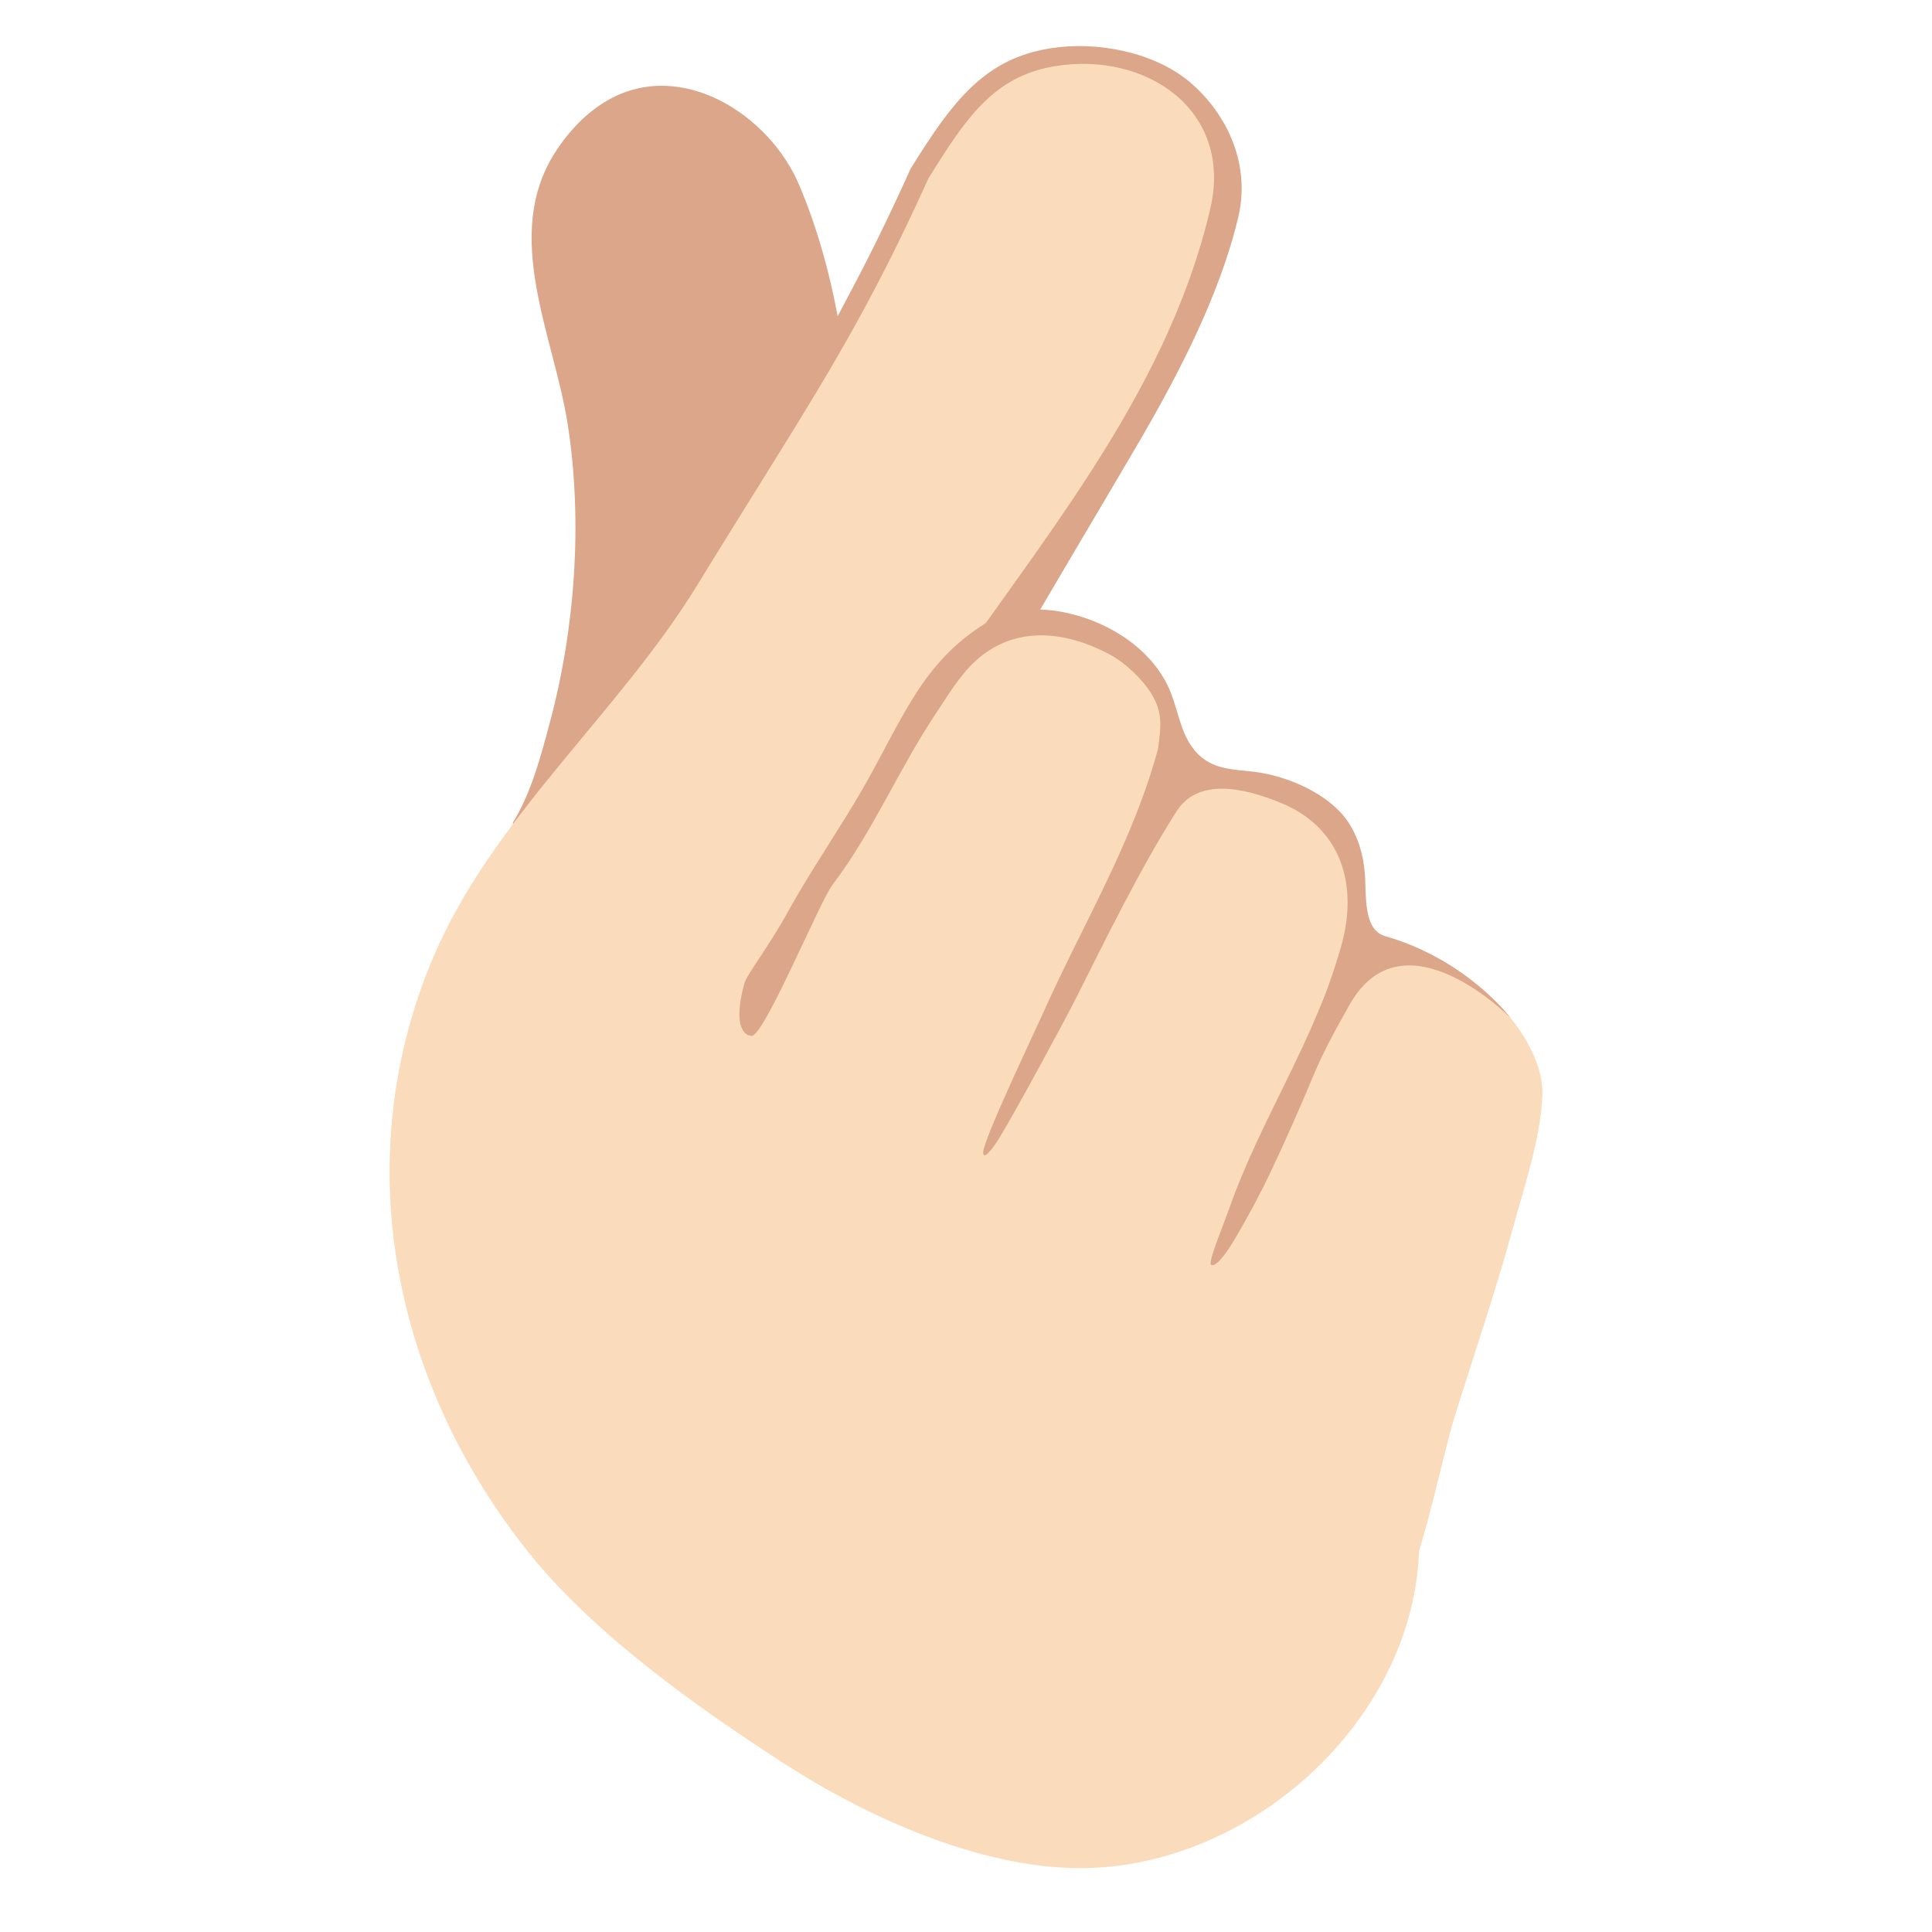
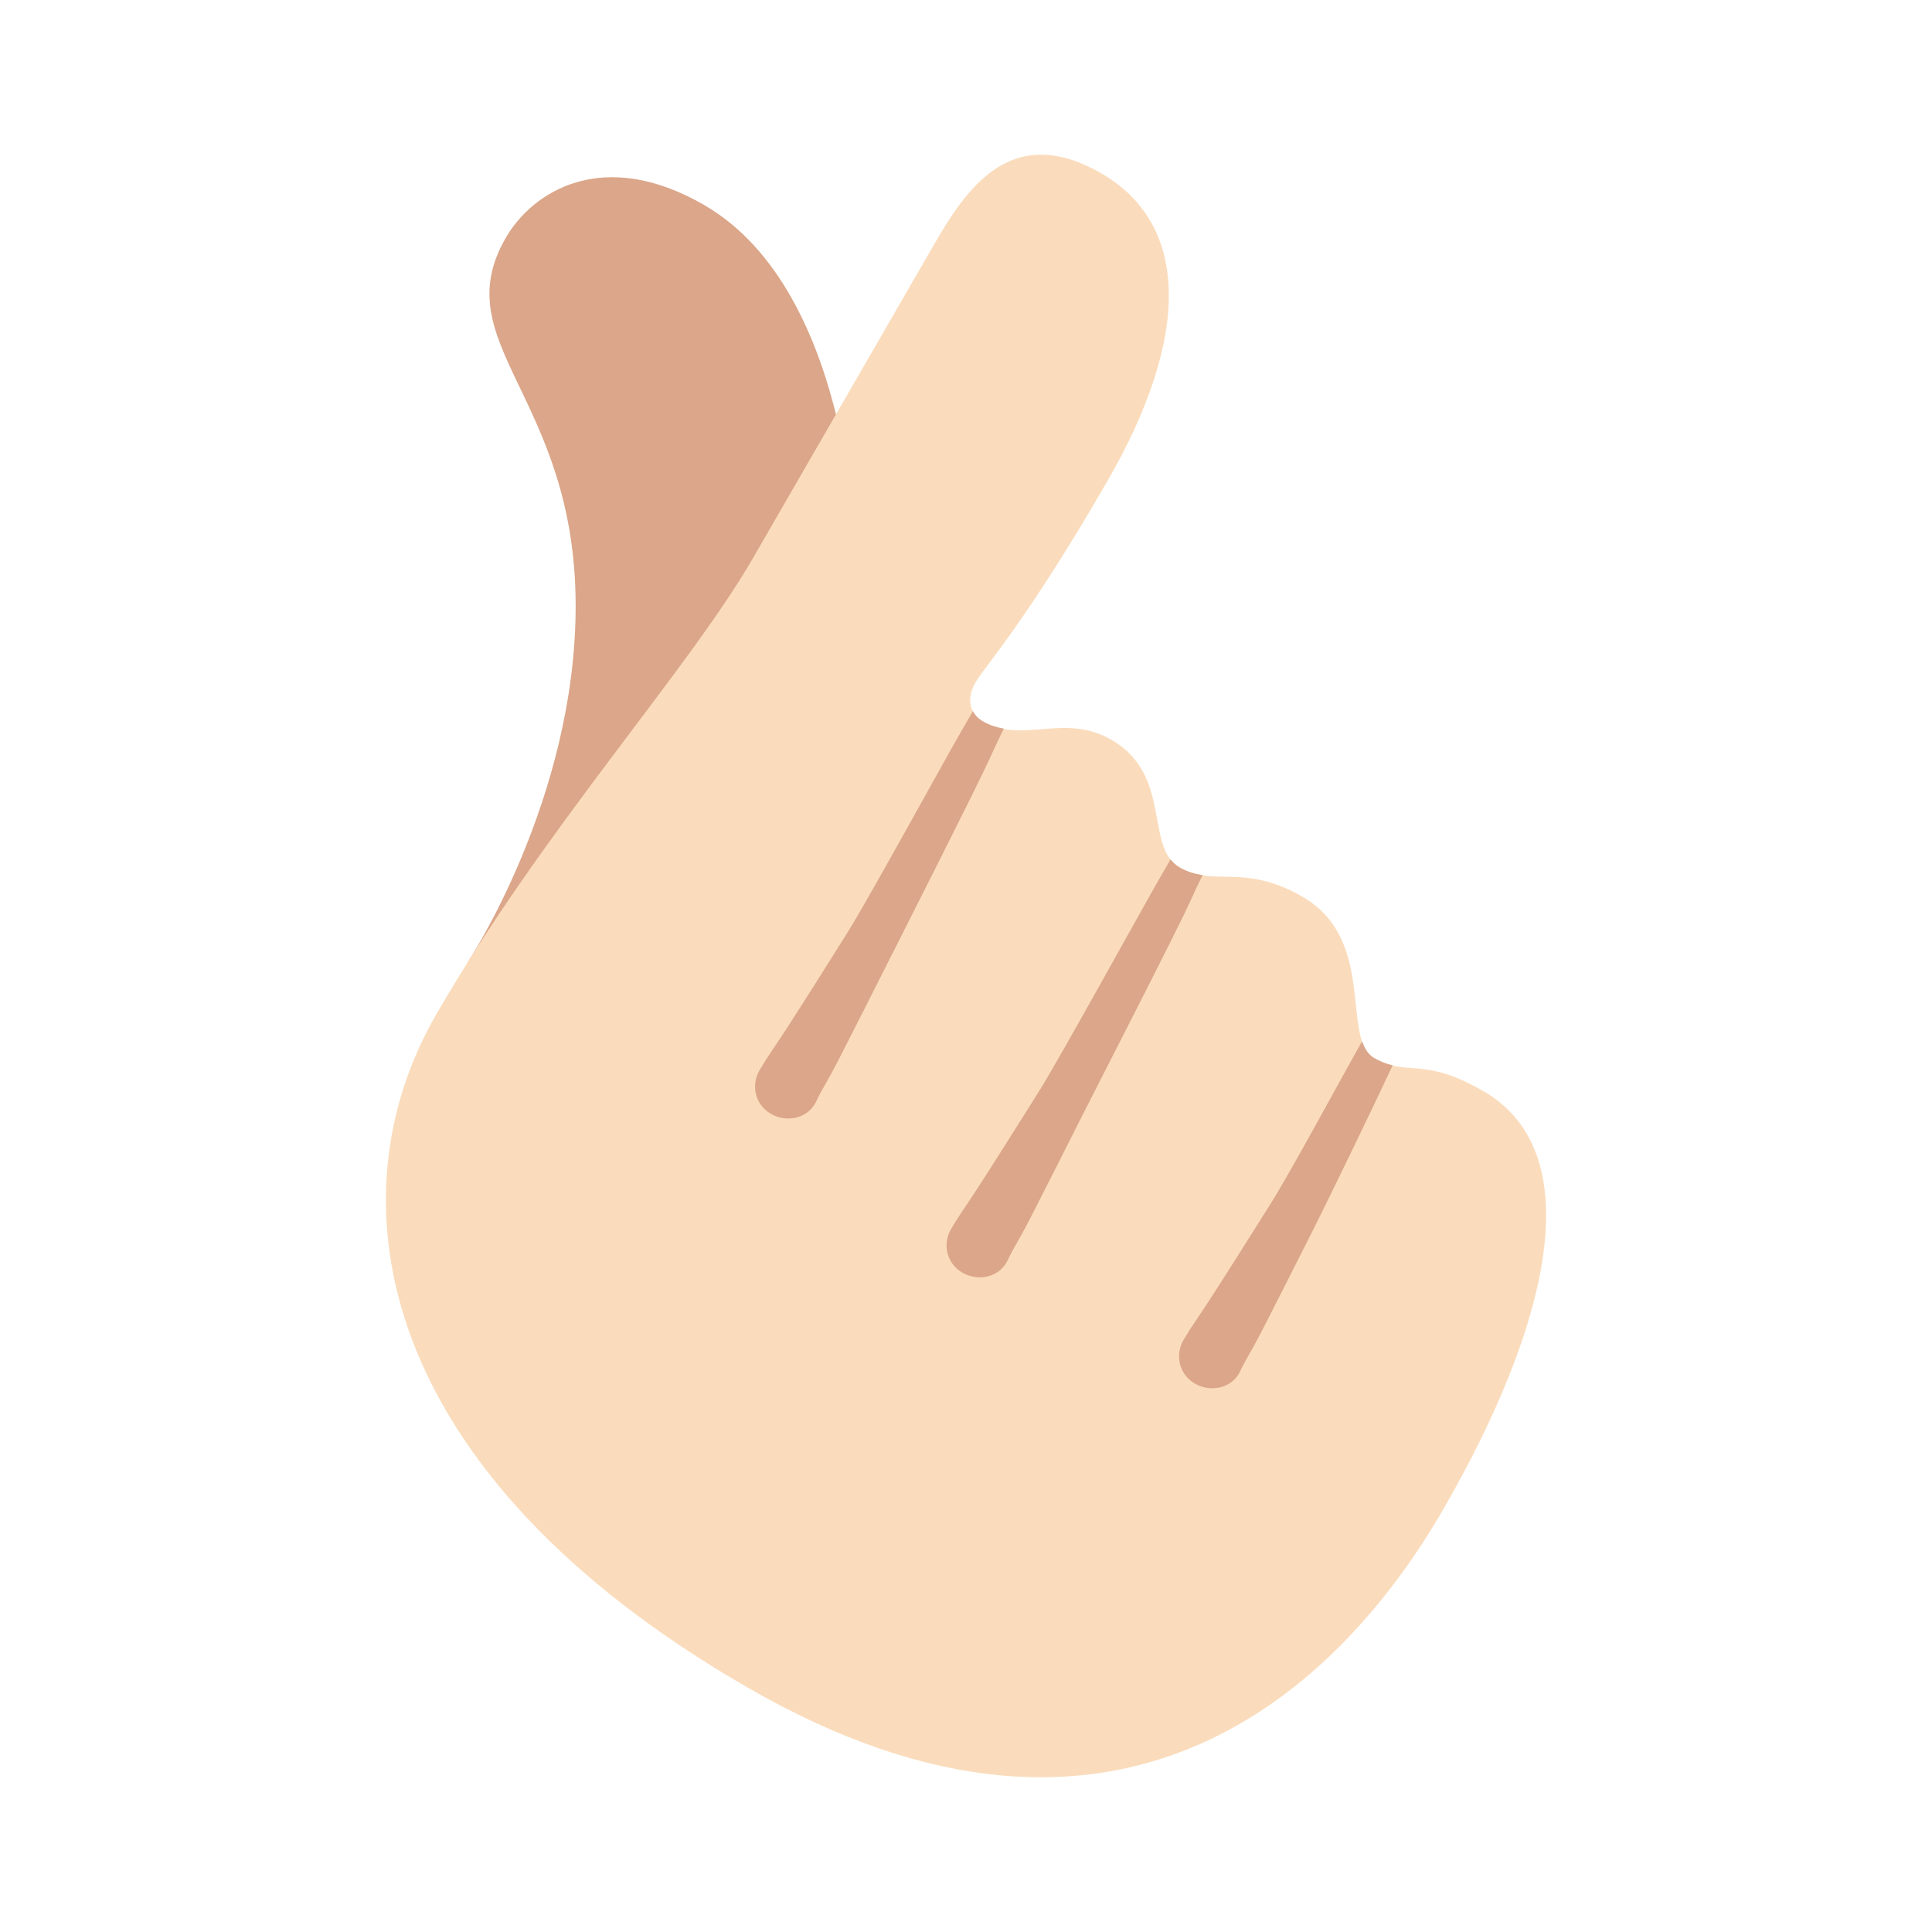
- <svg xmlns="http://www.w3.org/2000/svg" version="1.1" xml:space="preserve" style="fill-rule:evenodd;clip-rule:evenodd;stroke-linejoin:round;stroke-miterlimit:2;" id="svg35" viewBox="0 0 128 128">
-   <g transform="matrix(1.31332,0,0,1.31332,-13.155,-18.3935)" id="g4">
-     <path d="M35.891,55.501C36.818,53.995 37.285,52.197 37.742,50.504C39.031,45.717 39.422,40.314 38.655,35.403C37.96,30.959 35.334,25.903 38.016,21.702C38.691,20.644 39.598,19.672 40.695,19.051C44.415,16.945 48.843,19.801 50.337,23.349C52.136,27.621 52.816,32.233 53.014,36.828C53.136,39.655 53.397,42.417 52.678,45.188C50.725,52.721 43.858,59.62 36.805,62.655" style="fill:url(#_Linear1);" id="path2" />
+ <svg xmlns="http://www.w3.org/2000/svg" xmlns:xlink="http://www.w3.org/1999/xlink" width="128" height="128" style="enable-background:new 0 0 128 128;" version="1.1" id="svg4">
+   <defs id="defs4">
+     <clipPath id="SVGID_2_-3">
+       <use style="overflow:visible" xlink:href="#SVGID_1_-6" id="use1-9" />
+     </clipPath>
+     <path id="SVGID_1_-6" d="M 54.92,102.44 C 45.3,92.51 44.21,91.5 41.51,83.86 38.92,76.52 30.38,62.41 27.98,58.23 c -2.02,-3.52 -2.62,-6.34 -1.12,-9.6 0.98,-2.14 3.36,-4.84 7.08,-4.91 2.43,-0.05 5.84,0.42 10.62,7.11 0.53,0.74 1.69,0.47 1.83,-0.42 0.05,-0.33 0.1,-0.72 0.13,-1.2 0.25,-3.51 0,-30.58 0.75,-37.35 0.75,-6.77 1.94,-7.86 4.36,-9.25 1.76,-1.01 6.22,-0.92 8.48,1.34 2.38,2.38 2.47,10.43 2.95,40.23 0,4.26 0.98,5.22 3.05,3.84 1.47,-0.98 5.12,-1.28 7.23,-0.08 1.87,1.07 3.09,2.14 4.86,1.72 2.44,-0.59 6.78,-0.95 9.25,1.32 1.45,1.33 3.19,1.83 5.7,1.78 2.51,-0.05 8.26,1.23 8.27,8.99 0.01,9.36 1.63,18.39 -0.68,26.36 -1.3,4.49 -2.73,8.71 -2.73,13.43 0,3.89 0.31,7.86 0.31,12.37 0,6.35 -0.91,10.24 -8.18,11.24 -7.27,1 -22.81,1.25 -28.32,0 -5.51,-1.25 -5.18,-4.28 -5.18,-7.51 0,-6.63 0.63,-12.78 -1.72,-15.2 z" />
+     <defs id="defs8">
+       <path id="path8" d="M 54.92,102.44 C 45.3,92.51 44.21,91.5 41.51,83.86 38.92,76.52 30.38,62.41 27.98,58.23 c -2.02,-3.52 -2.62,-6.34 -1.12,-9.6 0.98,-2.14 3.36,-4.84 7.08,-4.91 2.43,-0.05 5.84,0.42 10.62,7.11 0.53,0.74 1.69,0.47 1.83,-0.42 0.05,-0.33 0.1,-0.72 0.13,-1.2 0.25,-3.51 0,-30.58 0.75,-37.35 0.75,-6.77 1.94,-7.86 4.36,-9.25 1.76,-1.01 6.22,-0.92 8.48,1.34 2.38,2.38 2.47,10.43 2.95,40.23 0,4.26 0.98,5.22 3.05,3.84 1.47,-0.98 5.12,-1.28 7.23,-0.08 1.87,1.07 3.09,2.14 4.86,1.72 2.44,-0.59 6.78,-0.95 9.25,1.32 1.45,1.33 3.19,1.83 5.7,1.78 2.51,-0.05 8.26,1.23 8.27,8.99 0.01,9.36 1.63,18.39 -0.68,26.36 -1.3,4.49 -2.73,8.71 -2.73,13.43 0,3.89 0.31,7.86 0.31,12.37 0,6.35 -0.91,10.24 -8.18,11.24 -7.27,1 -22.81,1.25 -28.32,0 -5.51,-1.25 -5.18,-4.28 -5.18,-7.51 0,-6.63 0.63,-12.78 -1.72,-15.2 z" />
+     </defs>
+     <clipPath id="clipPath8">
+       <use style="overflow:visible" xlink:href="#SVGID_1_" id="use8" />
+     </clipPath>
+     <clipPath id="SVGID_2_-9">
+       <use style="overflow:visible" xlink:href="#SVGID_1_-2" id="use1-99" />
+     </clipPath>
+     <path id="SVGID_1_-2" d="M 54.92,102.44 C 45.3,92.51 44.21,91.5 41.51,83.86 38.92,76.52 30.38,62.41 27.98,58.23 c -2.02,-3.52 -2.62,-6.34 -1.12,-9.6 0.98,-2.14 3.36,-4.84 7.08,-4.91 2.43,-0.05 5.84,0.42 10.62,7.11 0.53,0.74 1.69,0.47 1.83,-0.42 0.05,-0.33 0.1,-0.72 0.13,-1.2 0.25,-3.51 0,-30.58 0.75,-37.35 0.75,-6.77 1.94,-7.86 4.36,-9.25 1.76,-1.01 6.22,-0.92 8.48,1.34 2.38,2.38 2.47,10.43 2.95,40.23 0,4.26 0.98,5.22 3.05,3.84 1.47,-0.98 5.12,-1.28 7.23,-0.08 1.87,1.07 3.09,2.14 4.86,1.72 2.44,-0.59 6.78,-0.95 9.25,1.32 1.45,1.33 3.19,1.83 5.7,1.78 2.51,-0.05 8.26,1.23 8.27,8.99 0.01,9.36 1.63,18.39 -0.68,26.36 -1.3,4.49 -2.73,8.71 -2.73,13.43 0,3.89 0.31,7.86 0.31,12.37 0,6.35 -0.91,10.24 -8.18,11.24 -7.27,1 -22.81,1.25 -28.32,0 -5.51,-1.25 -5.18,-4.28 -5.18,-7.51 0,-6.63 0.63,-12.78 -1.72,-15.2 z" />
+   </defs>
+   <g clip-path="url(#SVGID_2_)" id="g8" transform="rotate(32.00441,53.15648,55.71565)" />
+   <g id="g10" transform="matrix(1.233884,0,0,1.233884,-191.0673,-21.21547)" style="stroke-width:0.81">
+     <path d="M 40.677,67.738 C 48.5,48.359 42.67,42.994 41.423,38.964 c -1.049,-3.394 -1.02,-5.918 0.887,-8.414 1.248,-1.639 3.799,-3.488 6.99,-2.834 5.375,1.209 8.936,5.829 10.472,13.898" style="fill:#e48c15;fill-opacity:1;stroke-width:0.81" id="path1-5" />
+     <g id="g4" transform="rotate(32.00441,53.15648,55.71565)" style="stroke-width:0.81">
+       <path d="m 48.25,66.15 c 0,-8.277 1.166,-32.009 1.916,-38.779 0.75,-6.77 1.94,-7.86 4.36,-9.25 1.76,-1.01 6.22,-0.92 8.48,1.34 2.38,2.38 2.731,8.901 2.848,18.707 0.051,4.26 0.98,5.22 3.05,3.84 1.47,-0.98 5.12,-1.28 7.23,-0.08 1.87,1.07 3.09,2.14 4.86,1.72 2.44,-0.59 6.78,-0.95 9.25,1.32 1.45,1.33 3.19,1.83 5.7,1.78 2.51,-0.05 8.405,1.231 8.27,8.99 -0.132,7.589 -1.093,10.068 -2.054,14.233 C 101.109,74.526 97.995,92.385 75.277,92.87 52.559,93.354 48.25,75.76 48.25,66.15 Z" style="fill:#fac036;stroke-width:0.81" id="path1" />
+       <g id="g3" style="stroke-width:0.81">
+         <defs id="defs1">
+           <path id="SVGID_1_" d="M 54.92,102.44 C 45.3,92.51 44.21,91.5 41.51,83.86 38.92,76.52 30.38,62.41 27.98,58.23 c -2.02,-3.52 -2.62,-6.34 -1.12,-9.6 0.98,-2.14 3.36,-4.84 7.08,-4.91 2.43,-0.05 5.84,0.42 10.62,7.11 0.53,0.74 1.69,0.47 1.83,-0.42 0.05,-0.33 0.1,-0.72 0.13,-1.2 0.25,-3.51 0,-30.58 0.75,-37.35 0.75,-6.77 1.94,-7.86 4.36,-9.25 1.76,-1.01 6.22,-0.92 8.48,1.34 2.38,2.38 2.47,10.43 2.95,40.23 0,4.26 0.98,5.22 3.05,3.84 1.47,-0.98 5.12,-1.28 7.23,-0.08 1.87,1.07 3.09,2.14 4.86,1.72 2.44,-0.59 6.78,-0.95 9.25,1.32 1.45,1.33 3.19,1.83 5.7,1.78 2.51,-0.05 8.26,1.23 8.27,8.99 0.01,9.36 1.63,18.39 -0.68,26.36 -1.3,4.49 -2.73,8.71 -2.73,13.43 0,3.89 0.31,7.86 0.31,12.37 0,6.35 -0.91,10.24 -8.18,11.24 -7.27,1 -22.81,1.25 -28.32,0 -5.51,-1.25 -5.18,-4.28 -5.18,-7.51 0,-6.63 0.63,-12.78 -1.72,-15.2 z" />
+         </defs>
+         <clipPath id="SVGID_2_">
+           <use style="overflow:visible" xlink:href="#SVGID_1_" id="use1" />
+         </clipPath>
+         <g clip-path="url(#SVGID_2_)" id="g2" style="stroke-width:0.81" />
+       </g>
+       <path d="M 45.84,58.05" style="fill:none;stroke:#e18b25;stroke-width:3.066;stroke-linecap:round;stroke-miterlimit:10" id="path3" />
+     </g>
+     <path d="M 45.715,53.818" style="fill:none;stroke:#e18b25;stroke-width:3.066;stroke-linecap:round;stroke-miterlimit:10" id="path9" />
  </g>
-   <g transform="matrix(1.31332,0,0,1.31332,-13.155,-18.3935)" id="g10">
-     <path d="m 38.987,51.7 0.35,-0.435 c 1.015,-1.268 2.01,-2.55 2.949,-3.86 0.947,-1.321 1.817,-2.676 2.591,-4.077 1.083,-1.963 2.025,-3.669 2.904,-5.209 0.706,-1.235 1.355,-2.364 1.984,-3.433 1.166,-1.98 2.036,-3.858 3.073,-5.799 1,-1.87 1.992,-3.879 3.091,-6.317 0.015,-0.031 0.031,-0.062 0.049,-0.092 1.14,-1.834 2.153,-3.335 3.389,-4.387 0.969,-0.825 2.092,-1.389 3.554,-1.634 2.52,-0.42 5.34,0.232 7.04,1.626 1.766,1.448 3.201,4.008 2.52,6.886 -0.93,3.924 -3.029,7.942 -5.001,11.325 -2.914,4.997 -11.172,18.688 -7.55,13.634 -1.462,2.177 -5.905,5.462 -7.677,8.543 -1.179,2.05 -2.25,4.051 -2.972,5.668 l -10e-4,0.001 c 0.162,2.222 1.345,3.692 2.982,4.795 2.58,1.738 6.223,2.618 9.182,3.859 5.039,2.118 10.969,3.849 15.125,7.288 0.119,0.099 0.237,0.198 0.348,0.304 1.013,0.964 1.834,2.068 2.536,3.278 C 71.324,96.295 42.621,86.789 38.987,51.7 Z M 78.821,84.103 C 77.993,83.1 76.996,82.305 75.953,81.53 75.839,81.446 75.728,81.358 75.615,81.271 71.46,78.046 65.763,76.27 60.849,74.208 c -3.045,-1.28 -6.785,-2.216 -9.441,-4.007 -2.075,-1.4 -3.525,-3.297 -3.66,-6.165 -0.006,-0.117 0.016,-0.234 0.063,-0.341 0.736,-1.688 1.862,-3.812 3.109,-5.989 1.785,-3.117 3.816,-6.346 5.29,-8.549 3.201,-4.784 6.845,-9.359 9.735,-14.331 1.89,-3.251 3.456,-6.673 4.344,-10.442 0.514,-2.175 -0.175,-3.905 -1.509,-4.999 -1.375,-1.127 -3.391,-1.591 -5.428,-1.251 -1.145,0.19 -2.025,0.628 -2.784,1.273 -1.117,0.949 -1.982,2.317 -3.009,3.967 -1.956,4.293 -3.567,7.278 -5.504,10.487 -0.399,0.66 -0.805,1.332 -1.246,2.019 -0.602,0.939 -1.254,1.91 -1.964,2.957 -0.986,1.456 -2.093,3.04 -3.338,4.877 -0.908,1.342 -1.927,2.613 -2.983,3.876 -1.035,1.238 -2.115,2.451 -3.175,3.685 -0.121,0.141 -0.242,0.283 -0.362,0.425 10.397,44.416 35.164,46.225 39.834,32.403 z" style="fill:#dba689" id="path8" />
-     <path d="m 48.508,64 c 1.781,-4.068 5.862,-10.701 8.348,-14.41 5.352,-7.986 11.934,-15.397 14.209,-25.023 1.189,-5.032 -3.268,-7.984 -7.844,-7.221 -3.086,0.514 -4.478,2.618 -6.365,5.653 -3.648,8.062 -6.112,11.466 -11.664,20.522 -3.979,6.49 -10.365,11.77 -13.34,18.822 -4.332,10.271 -1.966,21.536 4.901,30.066 3.263,4.053 8.446,7.736 12.798,10.549 4.206,2.719 9.859,5.277 14.932,5.289 9.285,0.023 18.27,-8.734 17.011,-18.309 C 80.112,79.429 69.452,76.989 61.146,73.501 55.991,71.336 48.803,70.212 48.508,64 Z" style="fill:#fadcbc;fill-opacity:1" id="path6" />
+   <g id="g11" transform="translate(-270.4379,-31.47664)">
+     <path d="m 39.522,65.662 c 10.163,-25.175 4.642,-34.941 4.105,-39.474 -0.451,-3.818 0.075,-6.497 2.593,-8.78 1.649,-1.5 4.727,-2.967 7.993,-1.645 5.483,2.34 6.2,9.489 6.975,21.89" style="fill:#e48c15;fill-opacity:1;stroke-width:1" id="path1-5-7" />
+     <g id="g4-5" transform="rotate(32.00441,52.50651,54.27909)">
+       <path d="M 46.58,85.129 C 46.58,76.852 46.52,18.63 47.27,11.86 48.02,5.09 49.21,4 51.63,2.61 c 1.76,-1.01 6.22,-0.92 8.48,1.34 2.38,2.38 2.47,10.43 2.95,40.23 0,4.26 0.98,5.22 3.05,3.84 1.47,-0.98 5.12,-1.28 7.23,-0.08 1.87,1.07 3.09,2.14 4.86,1.72 2.44,-0.59 6.78,-0.95 9.25,1.32 1.45,1.33 3.19,1.83 5.7,1.78 2.51,-0.05 8.26,1.23 8.27,8.99 0.01,9.36 1.38,19.23 -0.93,27.2 -1.3,4.49 -3.093,18.545 -25.811,19.03 C 51.961,108.464 46.58,94.739 46.58,85.129 Z" style="fill:#fac036" id="path1-1" />
+       <g id="g3-6">
+         <defs id="defs2">
+           <path id="path10" d="M 54.92,102.44 C 45.3,92.51 44.21,91.5 41.51,83.86 38.92,76.52 30.38,62.41 27.98,58.23 c -2.02,-3.52 -2.62,-6.34 -1.12,-9.6 0.98,-2.14 3.36,-4.84 7.08,-4.91 2.43,-0.05 5.84,0.42 10.62,7.11 0.53,0.74 1.69,0.47 1.83,-0.42 0.05,-0.33 0.1,-0.72 0.13,-1.2 0.25,-3.51 0,-30.58 0.75,-37.35 0.75,-6.77 1.94,-7.86 4.36,-9.25 1.76,-1.01 6.22,-0.92 8.48,1.34 2.38,2.38 2.47,10.43 2.95,40.23 0,4.26 0.98,5.22 3.05,3.84 1.47,-0.98 5.12,-1.28 7.23,-0.08 1.87,1.07 3.09,2.14 4.86,1.72 2.44,-0.59 6.78,-0.95 9.25,1.32 1.45,1.33 3.19,1.83 5.7,1.78 2.51,-0.05 8.26,1.23 8.27,8.99 0.01,9.36 1.63,18.39 -0.68,26.36 -1.3,4.49 -2.73,8.71 -2.73,13.43 0,3.89 0.31,7.86 0.31,12.37 0,6.35 -0.91,10.24 -8.18,11.24 -7.27,1 -22.81,1.25 -28.32,0 -5.51,-1.25 -5.18,-4.28 -5.18,-7.51 0,-6.63 0.63,-12.78 -1.72,-15.2 z" />
+         </defs>
+         <clipPath id="clipPath2">
+           <use style="overflow:visible" xlink:href="#SVGID_1_-2" id="use2" />
+         </clipPath>
+         <g clip-path="url(#SVGID_2_-9)" id="g2-3" />
+       </g>
+       <path d="M 45.84,58.05" style="fill:none;stroke:#e18b25;stroke-width:3.783;stroke-linecap:round;stroke-miterlimit:10" id="path3-9" />
+     </g>
  </g>
-   <g transform="matrix(1.31332,0,0,1.28975,-13.155,-16.6655)" id="g14">
-     <path d="M59.216,46.184C56.982,49.193 56.751,49.91 54.643,53.01C53.352,54.908 52.27,56.535 50.751,58.91C49.486,60.888 48.491,63.117 48.012,65.434C47.638,67.241 47.505,69.209 48.348,70.93C50.475,75.273 57.027,76.223 59.398,73.548C60.945,71.804 61.602,68.223 62.606,66.155C64.047,63.186 65.571,60.265 66.907,57.244C67.774,55.284 69.142,53.079 69.348,50.926C69.709,47.158 62.835,41.31 59.216,46.184Z" style="fill:#fadcbc;" id="path12" />
+   <g id="g1" transform="translate(3.107157,3.386196)">
+     <path style="fill:#dba689;fill-opacity:1;stroke-width:4;stroke-linecap:round" d="m 53.637,34.219 c 0,0 -0.047,-18.223 -10.1,-24.027 -6.705,-3.871 -11.366,-0.887 -13.136,2.179 -4.062,7.036 4.63,10.514 4.63,24.392 0,12.845 -7.155,23.61 -7.155,23.61 z" id="path11" />
+     <path style="fill:#fadcbc;fill-opacity:1;stroke-width:4;stroke-linecap:round" d="M 58.736,12.881 C 53.288,22.317 51.089,26.125 46.788,33.575 42.487,41.026 32.86,51.582 25.787,63.833 c -7.073,12.251 -4.048,30.333 20.621,44.576 24.668,14.242 39.315,-0.038 46.101,-11.793 6.787,-11.755 9.933,-23.514 2.649,-27.719 -4.056,-2.342 -4.987,-0.893 -7.223,-2.183 -2.235,-1.29 0.213,-7.824 -4.754,-10.692 -3.885,-2.243 -5.83,-0.607 -8.148,-1.945 -2.318,-1.338 -0.447,-6.108 -4.503,-8.45 -3.146,-1.816 -5.864,0.312 -8.513,-1.218 -0.911,-0.526 -1.108,-1.523 -0.486,-2.599 0.621,-1.076 3.331,-3.97 8.738,-13.335 5.407,-9.365 5.558,-16.927 -0.412,-20.374 -5.97,-3.447 -8.94,1.003 -11.12,4.779 z" id="path10-5" />
+     <path id="path3-7" style="fill:#dba689;stroke-width:1" d="m 63.398,44.888 c -0.464,-0.085 -0.925,-0.216 -1.383,-0.48 -0.307,-0.177 -0.524,-0.411 -0.665,-0.68 l -0.902,1.563 c -1.001,1.734 -6.042,10.936 -7.427,13.138 -1.438,2.287 -2.824,4.49 -3.911,6.172 -1.087,1.682 -1.242,1.818 -1.883,2.894 -0.639,1.076 -0.252,2.398 0.815,2.956 1.063,0.556 2.408,0.234 2.921,-0.856 0.432,-0.917 0.648,-1.125 1.561,-2.908 0.913,-1.782 2.085,-4.105 3.304,-6.523 1.172,-2.323 5.818,-11.483 6.645,-13.315 0.387,-0.859 0.68,-1.469 0.925,-1.962 z m 13.17,9.705 c -0.511,-0.078 -1.014,-0.215 -1.535,-0.516 -0.24,-0.139 -0.426,-0.323 -0.588,-0.529 l -0.784,1.358 c -1.001,1.734 -6.569,11.844 -7.954,14.046 -1.438,2.287 -2.824,4.49 -3.911,6.172 -1.087,1.682 -1.242,1.821 -1.882,2.896 -0.639,1.076 -0.253,2.395 0.814,2.953 1.063,0.556 2.408,0.234 2.921,-0.855 0.432,-0.917 0.648,-1.126 1.561,-2.908 0.913,-1.782 2.085,-4.105 3.304,-6.523 1.172,-2.323 6.345,-12.391 7.172,-14.223 0.37,-0.819 0.643,-1.388 0.882,-1.872 z m 10.568,11.009 c -1.109,1.937 -4.661,8.532 -6.024,10.7 -1.438,2.287 -2.824,4.49 -3.911,6.172 -1.087,1.682 -1.243,1.82 -1.884,2.895 -0.639,1.076 -0.251,2.396 0.816,2.954 1.063,0.556 2.408,0.234 2.921,-0.855 0.432,-0.917 0.648,-1.126 1.561,-2.908 0.913,-1.782 2.085,-4.105 3.304,-6.523 1.144,-2.269 4.262,-8.725 5.24,-10.842 -0.381,-0.091 -0.773,-0.223 -1.223,-0.483 -0.389,-0.225 -0.631,-0.615 -0.8,-1.111 z" />
  </g>
-   <g transform="matrix(1.3092,-0.103939,0.103939,1.3092,-7.58553,-0.0474744)" id="g18">
-     <path d="M60.737,46.601C58.503,49.609 58.272,50.327 56.163,53.427C54.873,55.325 53.79,56.952 52.272,59.327C51.007,61.305 50.035,63.24 49.556,65.556C49.182,67.364 47.505,69.209 48.348,70.93C50.475,75.273 58.011,74.033 60.382,71.358C61.929,69.613 62.768,67.492 63.772,65.425C65.214,62.455 66.737,59.534 68.074,56.514C68.941,54.554 70.317,52.32 70.523,50.168C70.884,46.399 64.356,41.726 60.737,46.601Z" style="fill:#fadcbc;" id="path16" />
-   </g>
-   <g transform="matrix(1.32954,-0.212447,0.207993,1.30167,-2.81373,18.8317)" id="g22">
-     <path d="M61.348,46.532C59.036,49.481 58.882,50.258 56.774,53.358C55.483,55.256 54.401,56.883 52.882,59.258C51.617,61.236 50.622,63.465 50.143,65.781C49.77,67.589 47.505,69.209 48.348,70.93C50.475,75.273 57.138,79.953 59.509,77.278C61.056,75.534 62.967,70.106 63.971,68.038C65.413,65.069 66.936,62.148 68.273,59.127C69.14,57.167 70.302,54.932 70.713,52.809C71.482,48.838 65.295,41.494 61.348,46.532Z" style="fill:#fadcbc;" id="path20" />
-   </g>
-   <g transform="matrix(1.31332,0,0,1.31332,-13.155,-18.3935)" id="g26">
-     <path d="M68.435,51.785C67.15,56.538 64.637,60.634 62.643,65.096C62.151,66.196 59.626,71.49 59.614,72.135C59.607,72.521 59.989,72.123 60.433,71.405C61.149,70.245 63.646,65.653 64.258,64.437C65.776,61.422 67.537,57.812 69.366,54.939C70.433,53.264 72.68,53.692 74.698,54.537C77.678,55.785 78.523,58.643 77.704,61.626C76.363,66.507 73.65,70.354 72.014,75.009C71.743,75.78 70.933,77.702 71.113,77.811C71.29,77.918 71.699,77.541 72.317,76.495C72.973,75.385 73.578,74.261 74.129,73.097C74.878,71.516 75.589,69.908 76.26,68.292C76.774,67.057 77.439,65.856 78.106,64.678C80.823,59.883 86.211,65.349 86.211,65.349C86.211,65.349 84.034,62.419 79.9,61.233C78.755,60.905 78.959,59.129 78.866,58.045C78.769,56.914 78.399,55.772 77.597,54.939C76.612,53.919 75.065,53.254 73.695,53.002C72.648,52.81 71.504,52.929 70.638,52.214C69.501,51.275 69.514,49.748 68.89,48.522C67.873,46.52 65.676,45.247 63.508,44.858C62.227,44.627 60.806,44.782 59.746,45.44C56.496,47.455 55.571,50.256 53.508,53.849C52.462,55.672 50.841,58.046 49.828,59.891C48.774,61.81 47.697,63.145 47.568,63.617C46.856,66.238 47.879,66.251 47.883,66.254C48.433,66.61 51.343,59.521 52.019,58.633C54.037,55.981 55.365,52.788 57.222,50.01C57.823,49.111 58.416,48.094 59.217,47.358C61.19,45.546 63.739,45.811 66.011,47.027C66.775,47.436 67.661,48.272 68.12,49.035C68.694,49.988 68.576,50.711 68.435,51.785Z" style="fill:#dba689;" id="path24" />
-   </g>
-   <defs id="defs33">
-     <linearGradient id="_Linear1" x1="0" y1="0" x2="1" y2="0" gradientUnits="userSpaceOnUse" gradientTransform="matrix(1.08511,32.0531,-82.2542,2.78459,42.2219,31.9469)">
-       <stop offset="0" style="stop-color:#dba689;stop-opacity:1" id="stop28" />
-       <stop offset="1" style="stop-color:#dba689;stop-opacity:1" id="stop30" />
-     </linearGradient>
-   </defs>
</svg>
